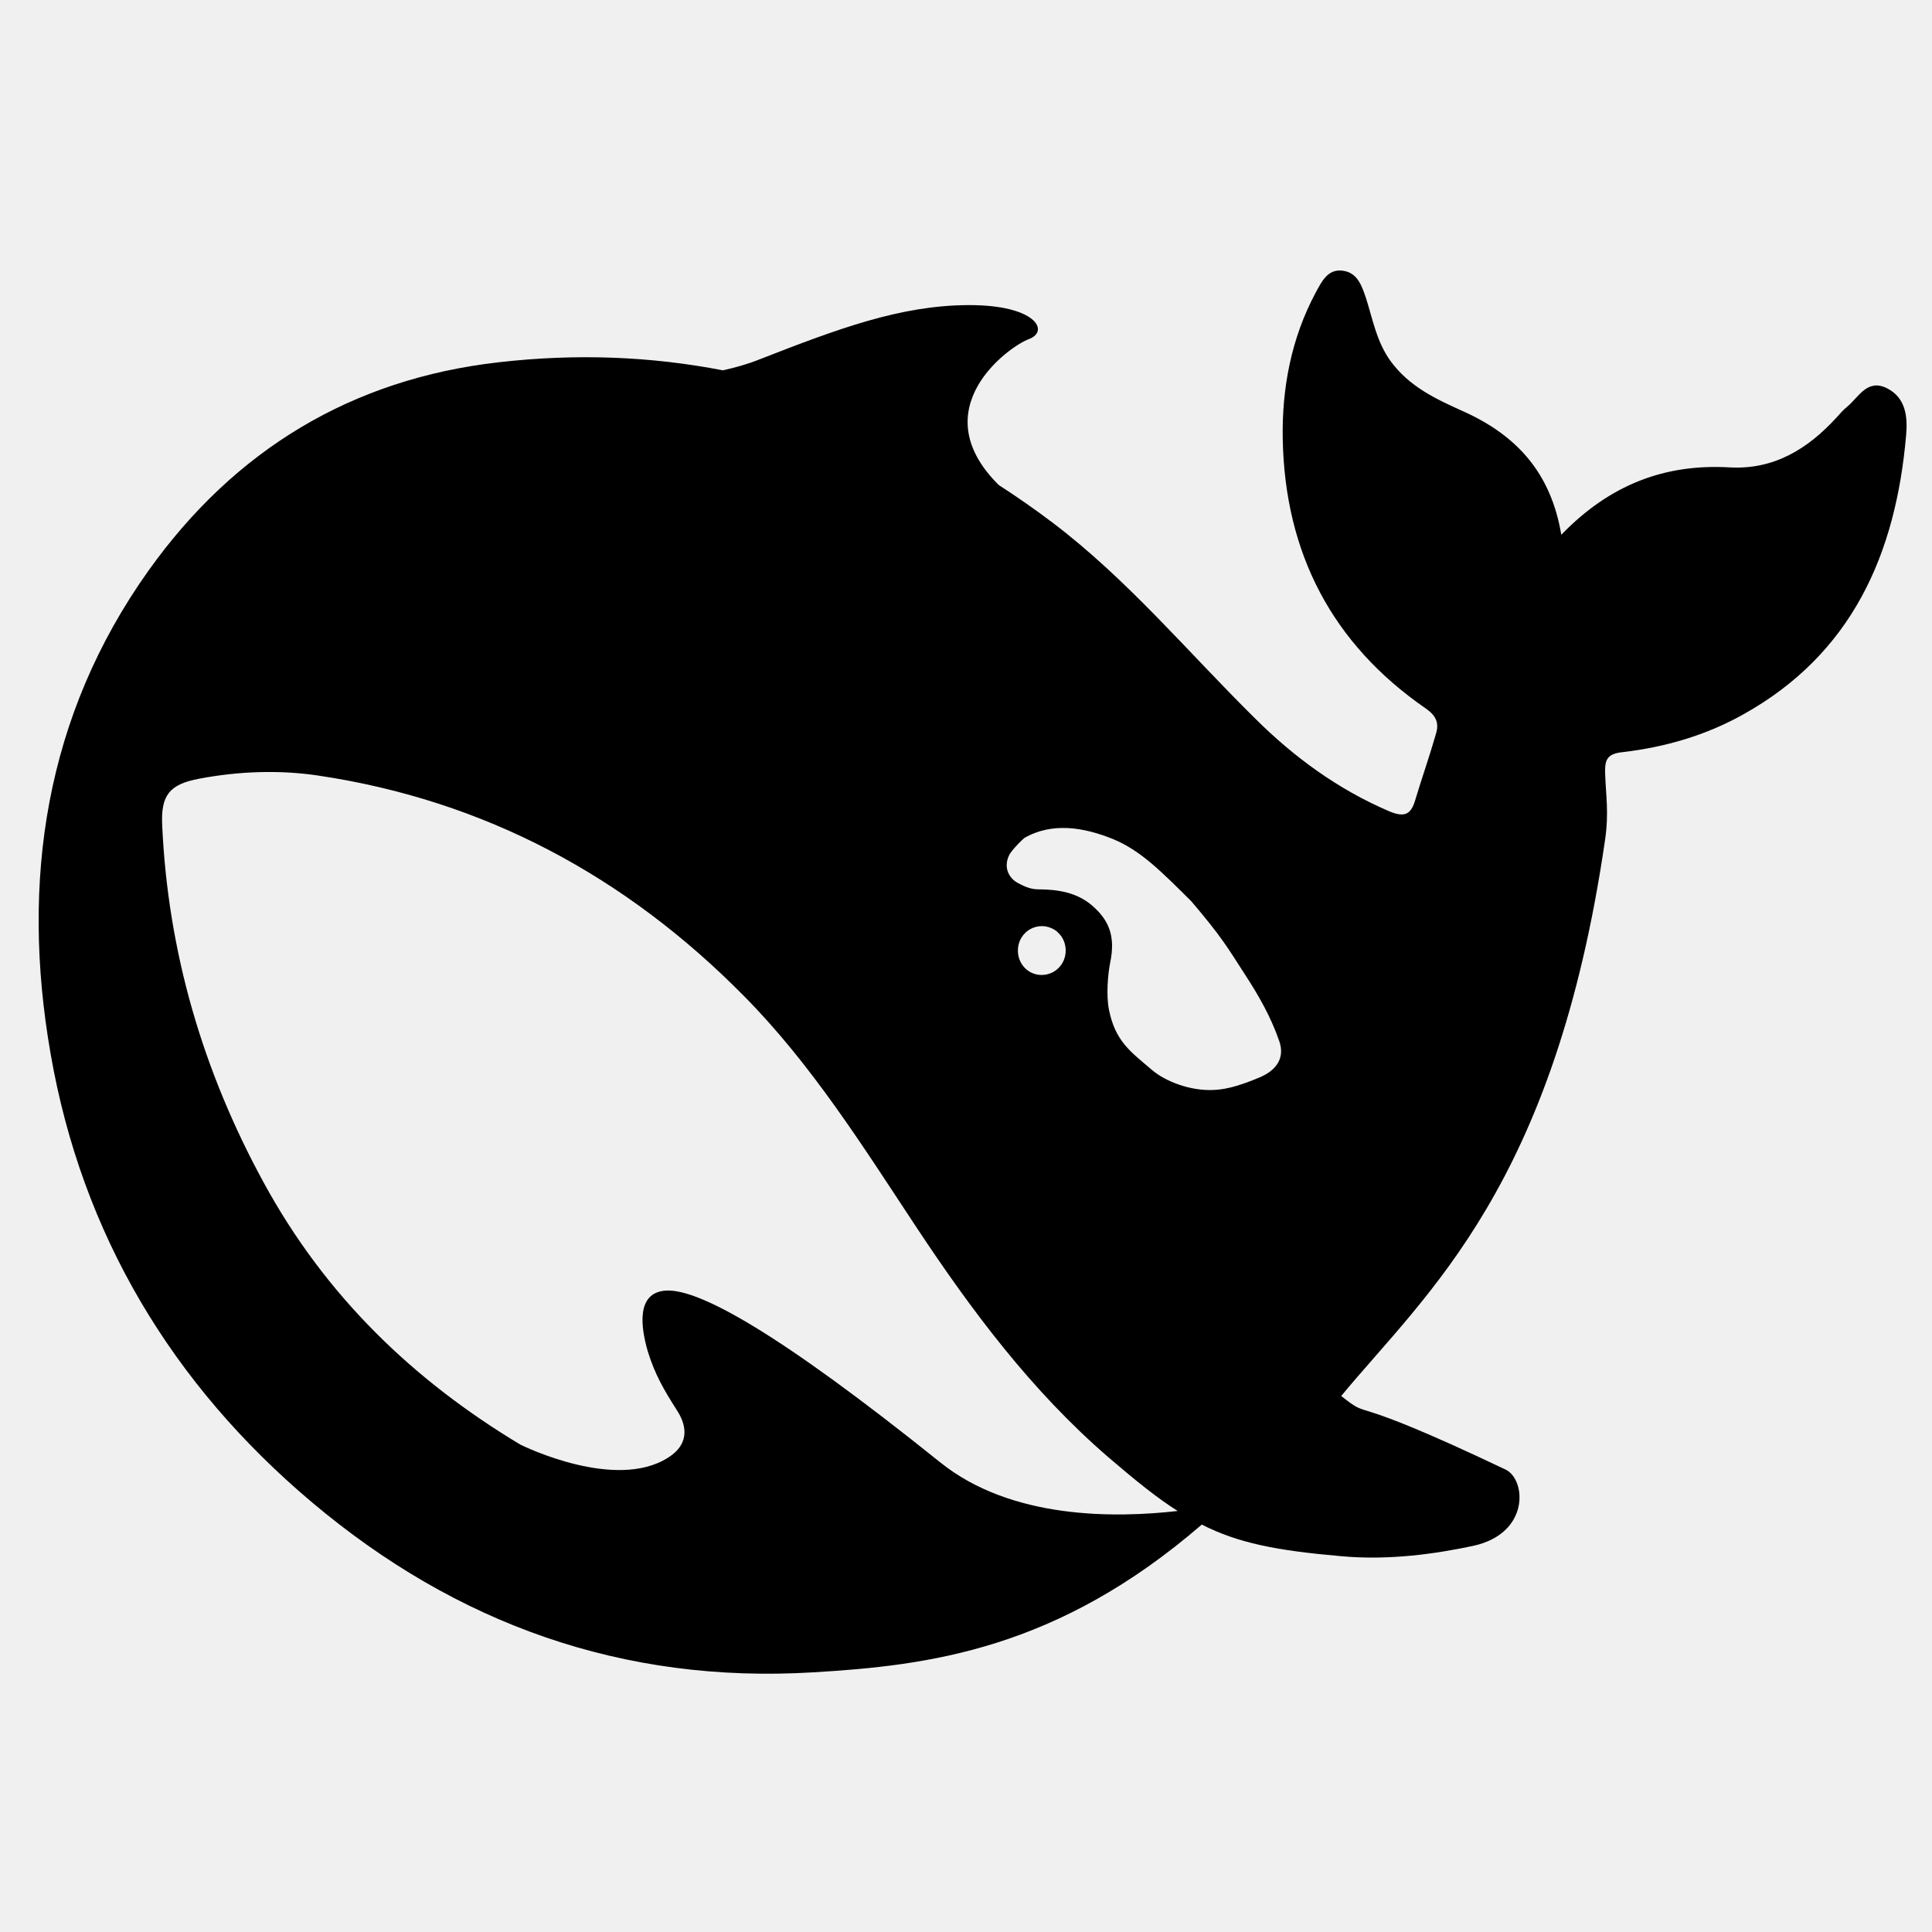
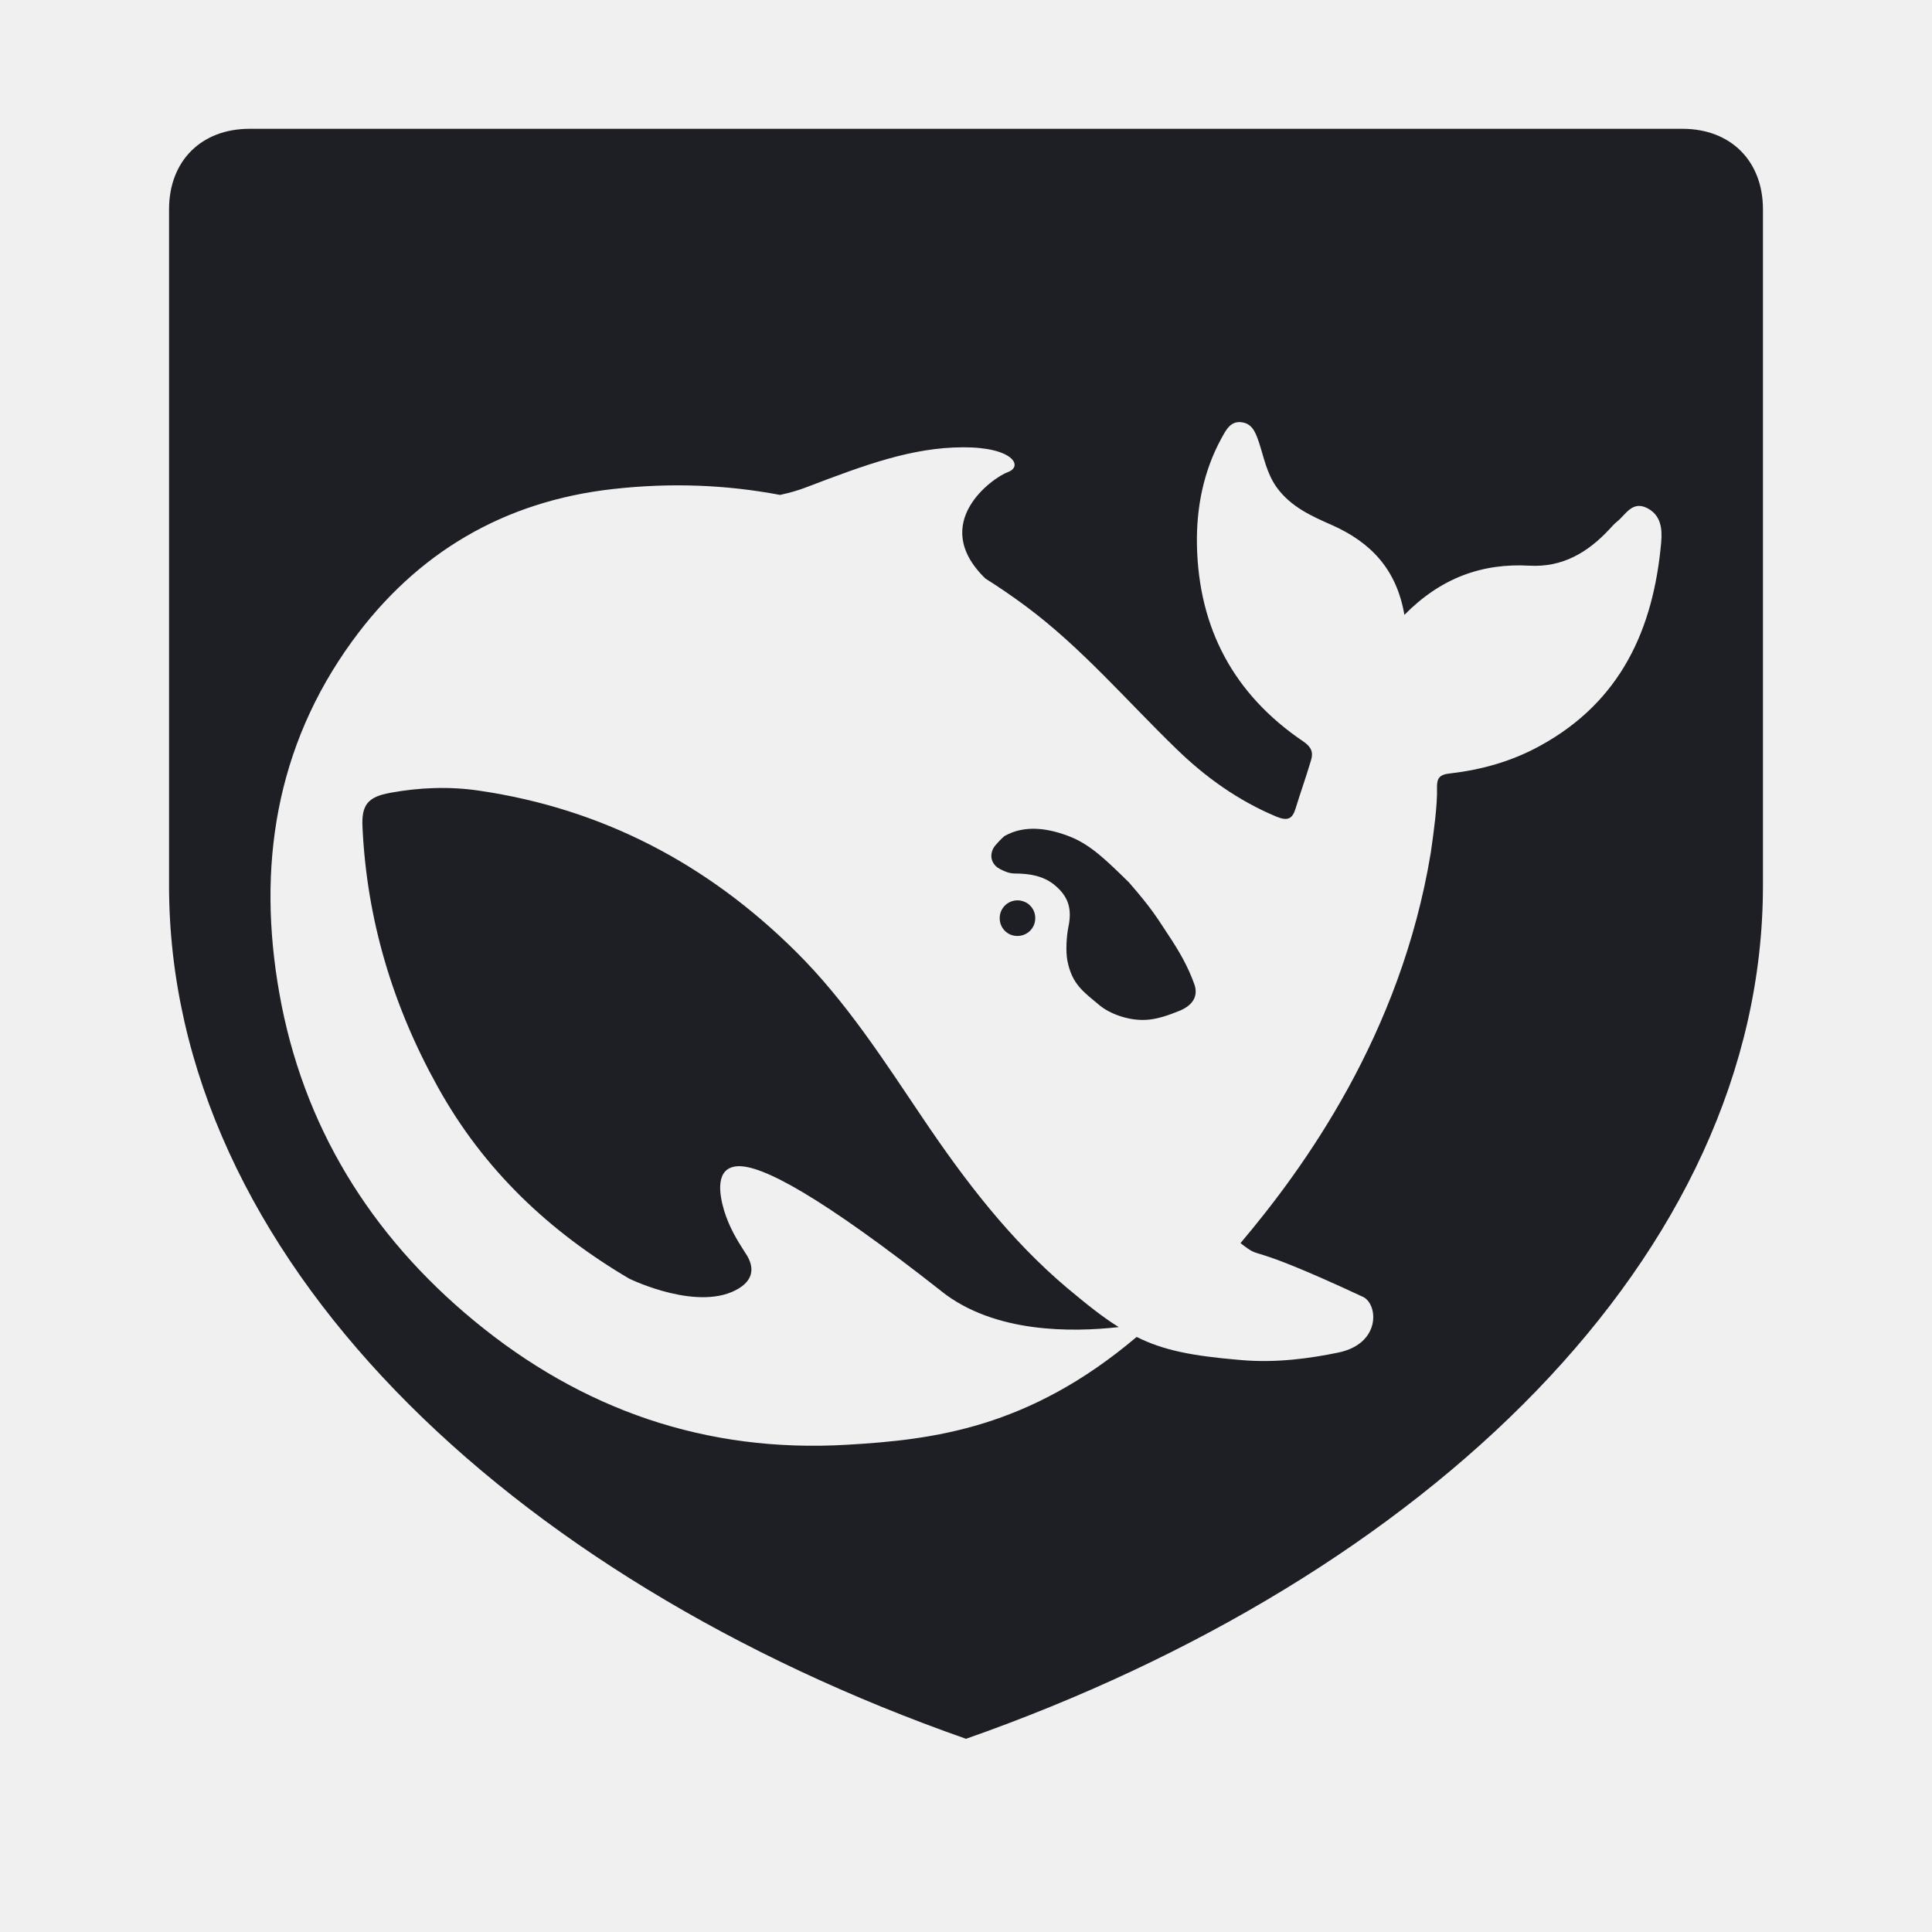
- <svg xmlns="http://www.w3.org/2000/svg" width="50" height="50" viewBox="0 0 50 50" fill="none">
-   <path id="path" d="M48.835 10.048C48.323 9.792 48.102 10.28 47.803 10.528C47.701 10.608 47.614 10.712 47.527 10.808C46.779 11.624 45.905 12.16 44.762 12.096C43.092 12 41.666 12.536 40.406 13.84C40.138 12.232 39.248 11.272 37.893 10.656C37.184 10.336 36.467 10.016 35.97 9.32C35.623 8.824 35.529 8.272 35.356 7.728C35.246 7.4 35.135 7.064 34.765 7.008C34.363 6.944 34.206 7.288 34.048 7.576C33.418 8.752 33.173 10.048 33.197 11.36C33.252 14.312 34.474 16.664 36.9 18.336C37.176 18.528 37.247 18.72 37.16 19C36.995 19.576 36.797 20.136 36.624 20.712C36.514 21.08 36.349 21.16 35.962 21C34.631 20.432 33.481 19.592 32.464 18.576C30.739 16.872 29.179 14.992 27.233 13.52C26.776 13.176 26.319 12.856 25.847 12.552C23.862 10.584 26.107 8.968 26.627 8.776C27.17 8.576 26.816 7.888 25.059 7.896C23.302 7.904 21.695 8.504 19.647 9.304C19.348 9.424 19.032 9.512 18.709 9.584C16.85 9.224 14.92 9.144 12.903 9.376C9.106 9.808 6.073 11.64 3.843 14.768C1.165 18.528 0.534 22.8 1.307 27.256C2.118 31.952 4.466 35.84 8.074 38.88C11.816 42.032 16.125 43.576 21.041 43.28C24.027 43.104 27.352 42.696 31.102 39.456C32.047 39.936 33.04 40.128 34.686 40.272C35.955 40.392 37.176 40.208 38.121 40.008C39.602 39.688 39.499 38.288 38.964 38.032C34.623 35.968 35.576 36.808 34.71 36.128C36.916 33.464 40.24 30.696 41.54 21.728C41.643 21.016 41.556 20.568 41.54 19.992C41.532 19.64 41.611 19.504 42.005 19.464C43.092 19.336 44.148 19.032 45.117 18.488C47.929 16.92 49.064 14.344 49.331 11.256C49.371 10.784 49.324 10.296 48.835 10.048ZM24.326 37.84C20.12 34.464 18.079 33.352 17.236 33.4C16.448 33.448 16.59 34.368 16.763 34.968C16.944 35.56 17.181 35.968 17.512 36.488C17.74 36.832 17.898 37.344 17.283 37.728C15.928 38.584 13.573 37.44 13.462 37.384C10.721 35.736 8.428 33.56 6.813 30.584C5.253 27.72 4.348 24.648 4.198 21.368C4.158 20.576 4.387 20.296 5.159 20.152C6.175 19.96 7.223 19.92 8.239 20.072C12.533 20.712 16.189 22.672 19.253 25.776C21.002 27.544 22.325 29.656 23.689 31.72C25.138 33.912 26.698 36 28.683 37.712C29.384 38.312 29.943 38.768 30.479 39.104C28.864 39.288 26.17 39.328 24.326 37.84ZM26.343 24.6C26.343 24.248 26.619 23.968 26.966 23.968C27.044 23.968 27.115 23.984 27.178 24.008C27.265 24.04 27.344 24.088 27.407 24.16C27.517 24.272 27.58 24.432 27.58 24.6C27.58 24.952 27.304 25.232 26.957 25.232C26.611 25.232 26.343 24.952 26.343 24.6ZM32.606 27.88C32.205 28.048 31.803 28.192 31.416 28.208C30.818 28.24 30.164 27.992 29.81 27.688C29.258 27.216 28.864 26.952 28.699 26.128C28.628 25.776 28.668 25.232 28.73 24.92C28.872 24.248 28.714 23.816 28.25 23.424C27.872 23.104 27.391 23.016 26.863 23.016C26.666 23.016 26.485 22.928 26.351 22.856C26.13 22.744 25.949 22.464 26.123 22.12C26.178 22.008 26.446 21.736 26.509 21.688C27.226 21.272 28.053 21.408 28.817 21.72C29.526 22.016 30.061 22.56 30.834 23.328C31.622 24.256 31.763 24.512 32.212 25.208C32.567 25.752 32.89 26.312 33.11 26.952C33.245 27.352 33.071 27.68 32.606 27.88Z" fill="#000" fill-opacity="1" fill-rule="nonzero" />
+ <svg xmlns="http://www.w3.org/2000/svg" width="32" height="32" viewBox="0 0 24 24" fill="none">
+   <mask id="private-mark-whale" maskUnits="userSpaceOnUse" x="0" y="0" width="24" height="24">
+     <rect x="0" y="0" width="24" height="24" fill="white" />
+     <g transform="translate(3.36 5.2431) scale(0.746114)">
+       <path d="M22.917 1.43C22.671 1.31 22.566 1.539 22.422 1.655C22.373 1.693 22.332 1.742 22.29 1.787C21.932 2.17 21.513 2.421 20.966 2.391C20.166 2.346 19.483 2.598 18.879 3.21C18.75 2.455 18.324 2.005 17.675 1.716C17.335 1.566 16.992 1.415 16.754 1.089C16.588 0.856 16.542 0.597 16.459 0.342C16.406 0.188 16.354 0.03 16.176 0.004C15.984 -0.026 15.908 0.135 15.833 0.27C15.531 0.822 15.414 1.43 15.425 2.046C15.452 3.432 16.037 4.535 17.199 5.32C17.331 5.41 17.365 5.5 17.324 5.632C17.244 5.902 17.15 6.165 17.067 6.435C17.014 6.608 16.935 6.646 16.75 6.57C16.112 6.304 15.561 5.909 15.074 5.433C14.248 4.633 13.5 3.751 12.568 3.06C12.349 2.898 12.13 2.748 11.903 2.605C10.952 1.682 12.028 0.923 12.277 0.833C12.537 0.739 12.367 0.416 11.526 0.42C10.684 0.424 9.914 0.706 8.933 1.081C8.789 1.138 8.638 1.179 8.484 1.213C7.593 1.044 6.668 1.006 5.702 1.115C3.883 1.318 2.43 2.178 1.362 3.646C0.079 5.41 -0.223 7.415 0.147 9.506C0.535 11.71 1.66 13.535 3.389 14.962C5.181 16.441 7.246 17.166 9.601 17.027C11.032 16.944 12.624 16.753 14.421 15.232C14.874 15.458 15.35 15.548 16.138 15.615C16.746 15.672 17.331 15.585 17.784 15.491C18.493 15.341 18.444 14.684 18.188 14.564C16.108 13.595 16.565 13.989 16.15 13.67C17.206 12.42 18.82 10.198 19.318 7.172C19.367 6.838 19.43 6.368 19.422 6.097C19.418 5.932 19.456 5.868 19.645 5.849C20.166 5.789 20.671 5.647 21.136 5.391C22.483 4.655 23.027 3.446 23.155 1.997C23.174 1.776 23.151 1.547 22.917 1.43ZM11.175 14.474C9.159 12.889 8.182 12.367 7.778 12.39C7.401 12.412 7.469 12.845 7.552 13.126C7.639 13.404 7.752 13.595 7.91 13.84C8.02 14.001 8.095 14.241 7.801 14.422C7.152 14.823 6.023 14.287 5.97 14.26C4.657 13.486 3.559 12.466 2.785 11.069C2.037 9.725 1.603 8.283 1.532 6.744C1.513 6.372 1.622 6.241 1.992 6.173C2.479 6.083 2.981 6.064 3.468 6.136C5.525 6.436 7.276 7.356 8.744 8.813C9.582 9.642 10.216 10.634 10.869 11.602C11.563 12.631 12.31 13.611 13.262 14.415C13.598 14.696 13.866 14.91 14.123 15.068C13.349 15.155 12.058 15.173 11.175 14.475L11.175 14.474ZM12.141 8.26C12.141 8.095 12.273 7.963 12.439 7.963C12.476 7.963 12.511 7.971 12.541 7.982C12.582 7.997 12.62 8.019 12.65 8.053C12.704 8.106 12.733 8.181 12.733 8.26C12.733 8.425 12.601 8.556 12.435 8.556C12.27 8.556 12.141 8.425 12.141 8.26ZM15.142 9.799C14.949 9.878 14.757 9.945 14.572 9.953C14.284 9.968 13.972 9.851 13.802 9.709C13.537 9.487 13.348 9.363 13.27 8.977C13.236 8.812 13.255 8.556 13.284 8.41C13.352 8.094 13.277 7.892 13.055 7.708C12.873 7.558 12.643 7.516 12.39 7.516C12.296 7.516 12.209 7.475 12.145 7.441C12.039 7.389 11.952 7.257 12.035 7.096C12.062 7.043 12.19 6.916 12.22 6.893C12.563 6.698 12.96 6.762 13.326 6.908C13.665 7.047 13.922 7.302 14.292 7.663C14.669 8.098 14.738 8.218 14.953 8.545C15.123 8.801 15.277 9.063 15.383 9.364C15.447 9.551 15.364 9.705 15.142 9.799Z" fill="black" />
+     </g>
+   </mask>
+   <path d="M12 1.6H20.9C21.5 1.6 21.9 2 21.9 2.6V11C21.9 15.6 17.7 19.6 12 21.6C6.3 19.6 2.1 15.6 2.1 11V2.6C2.1 2 2.5 1.6 3.1 1.6Z" fill="#1D1F24" mask="url(#private-mark-whale)" />
</svg>
